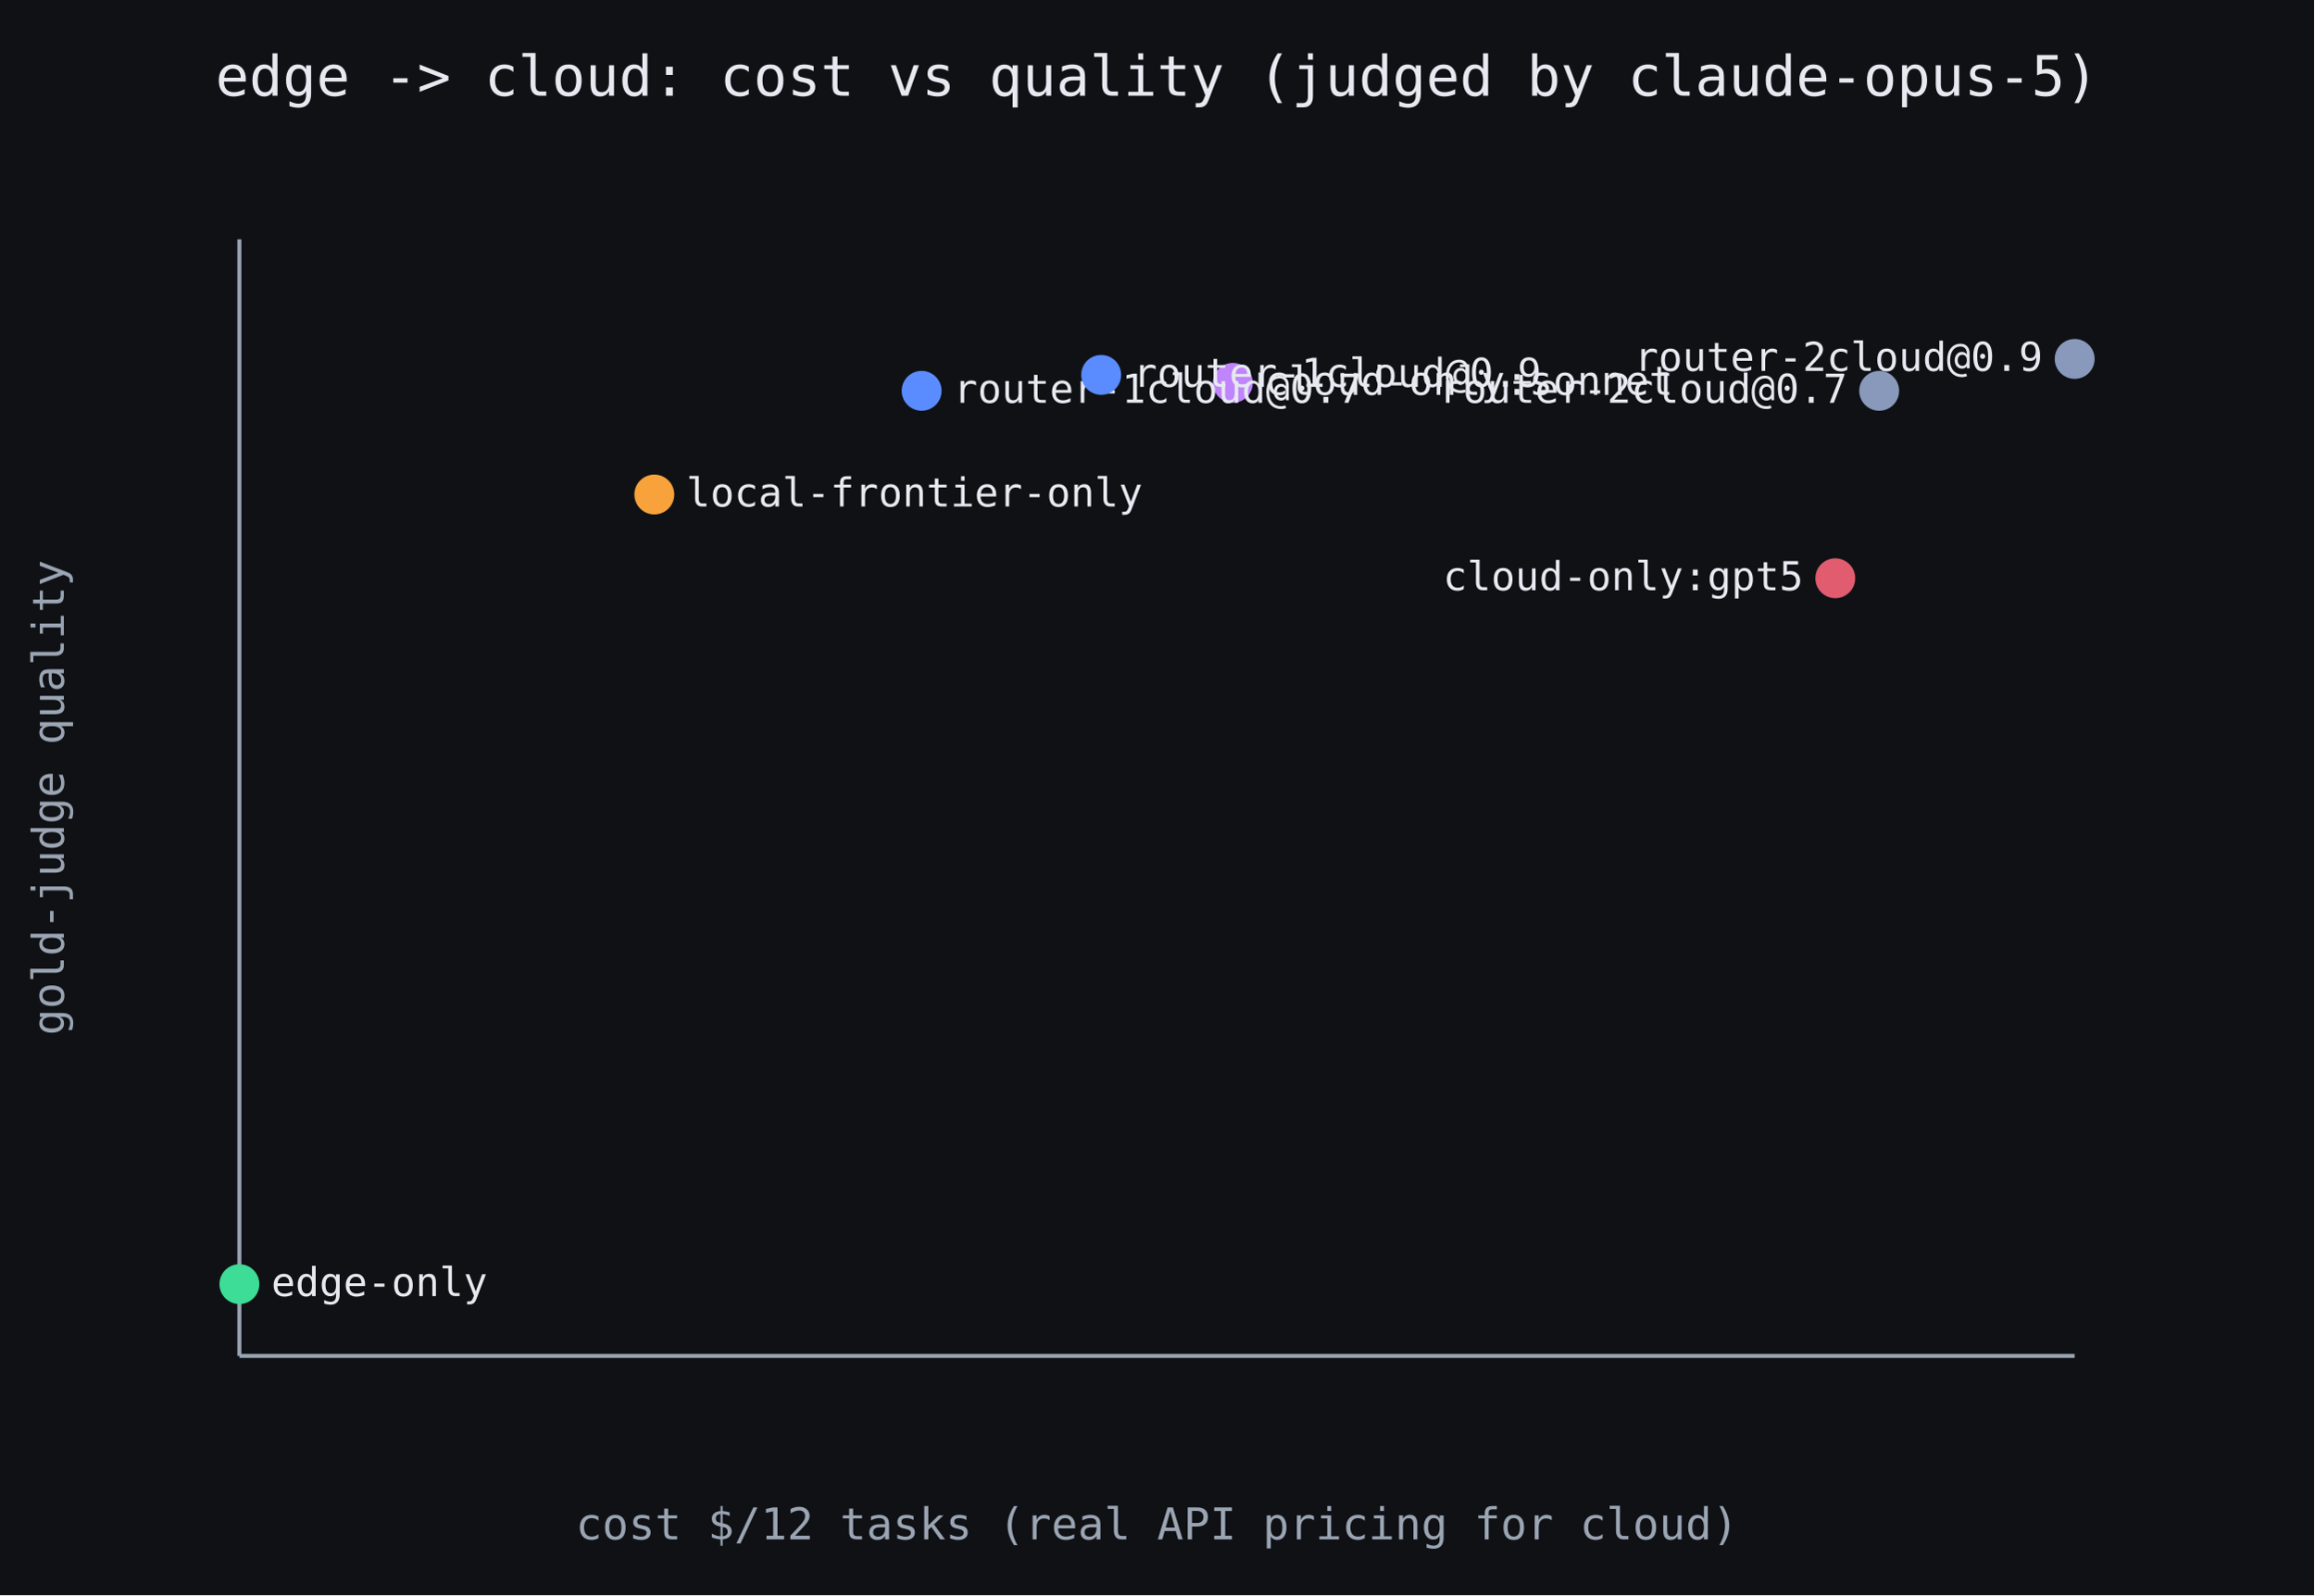
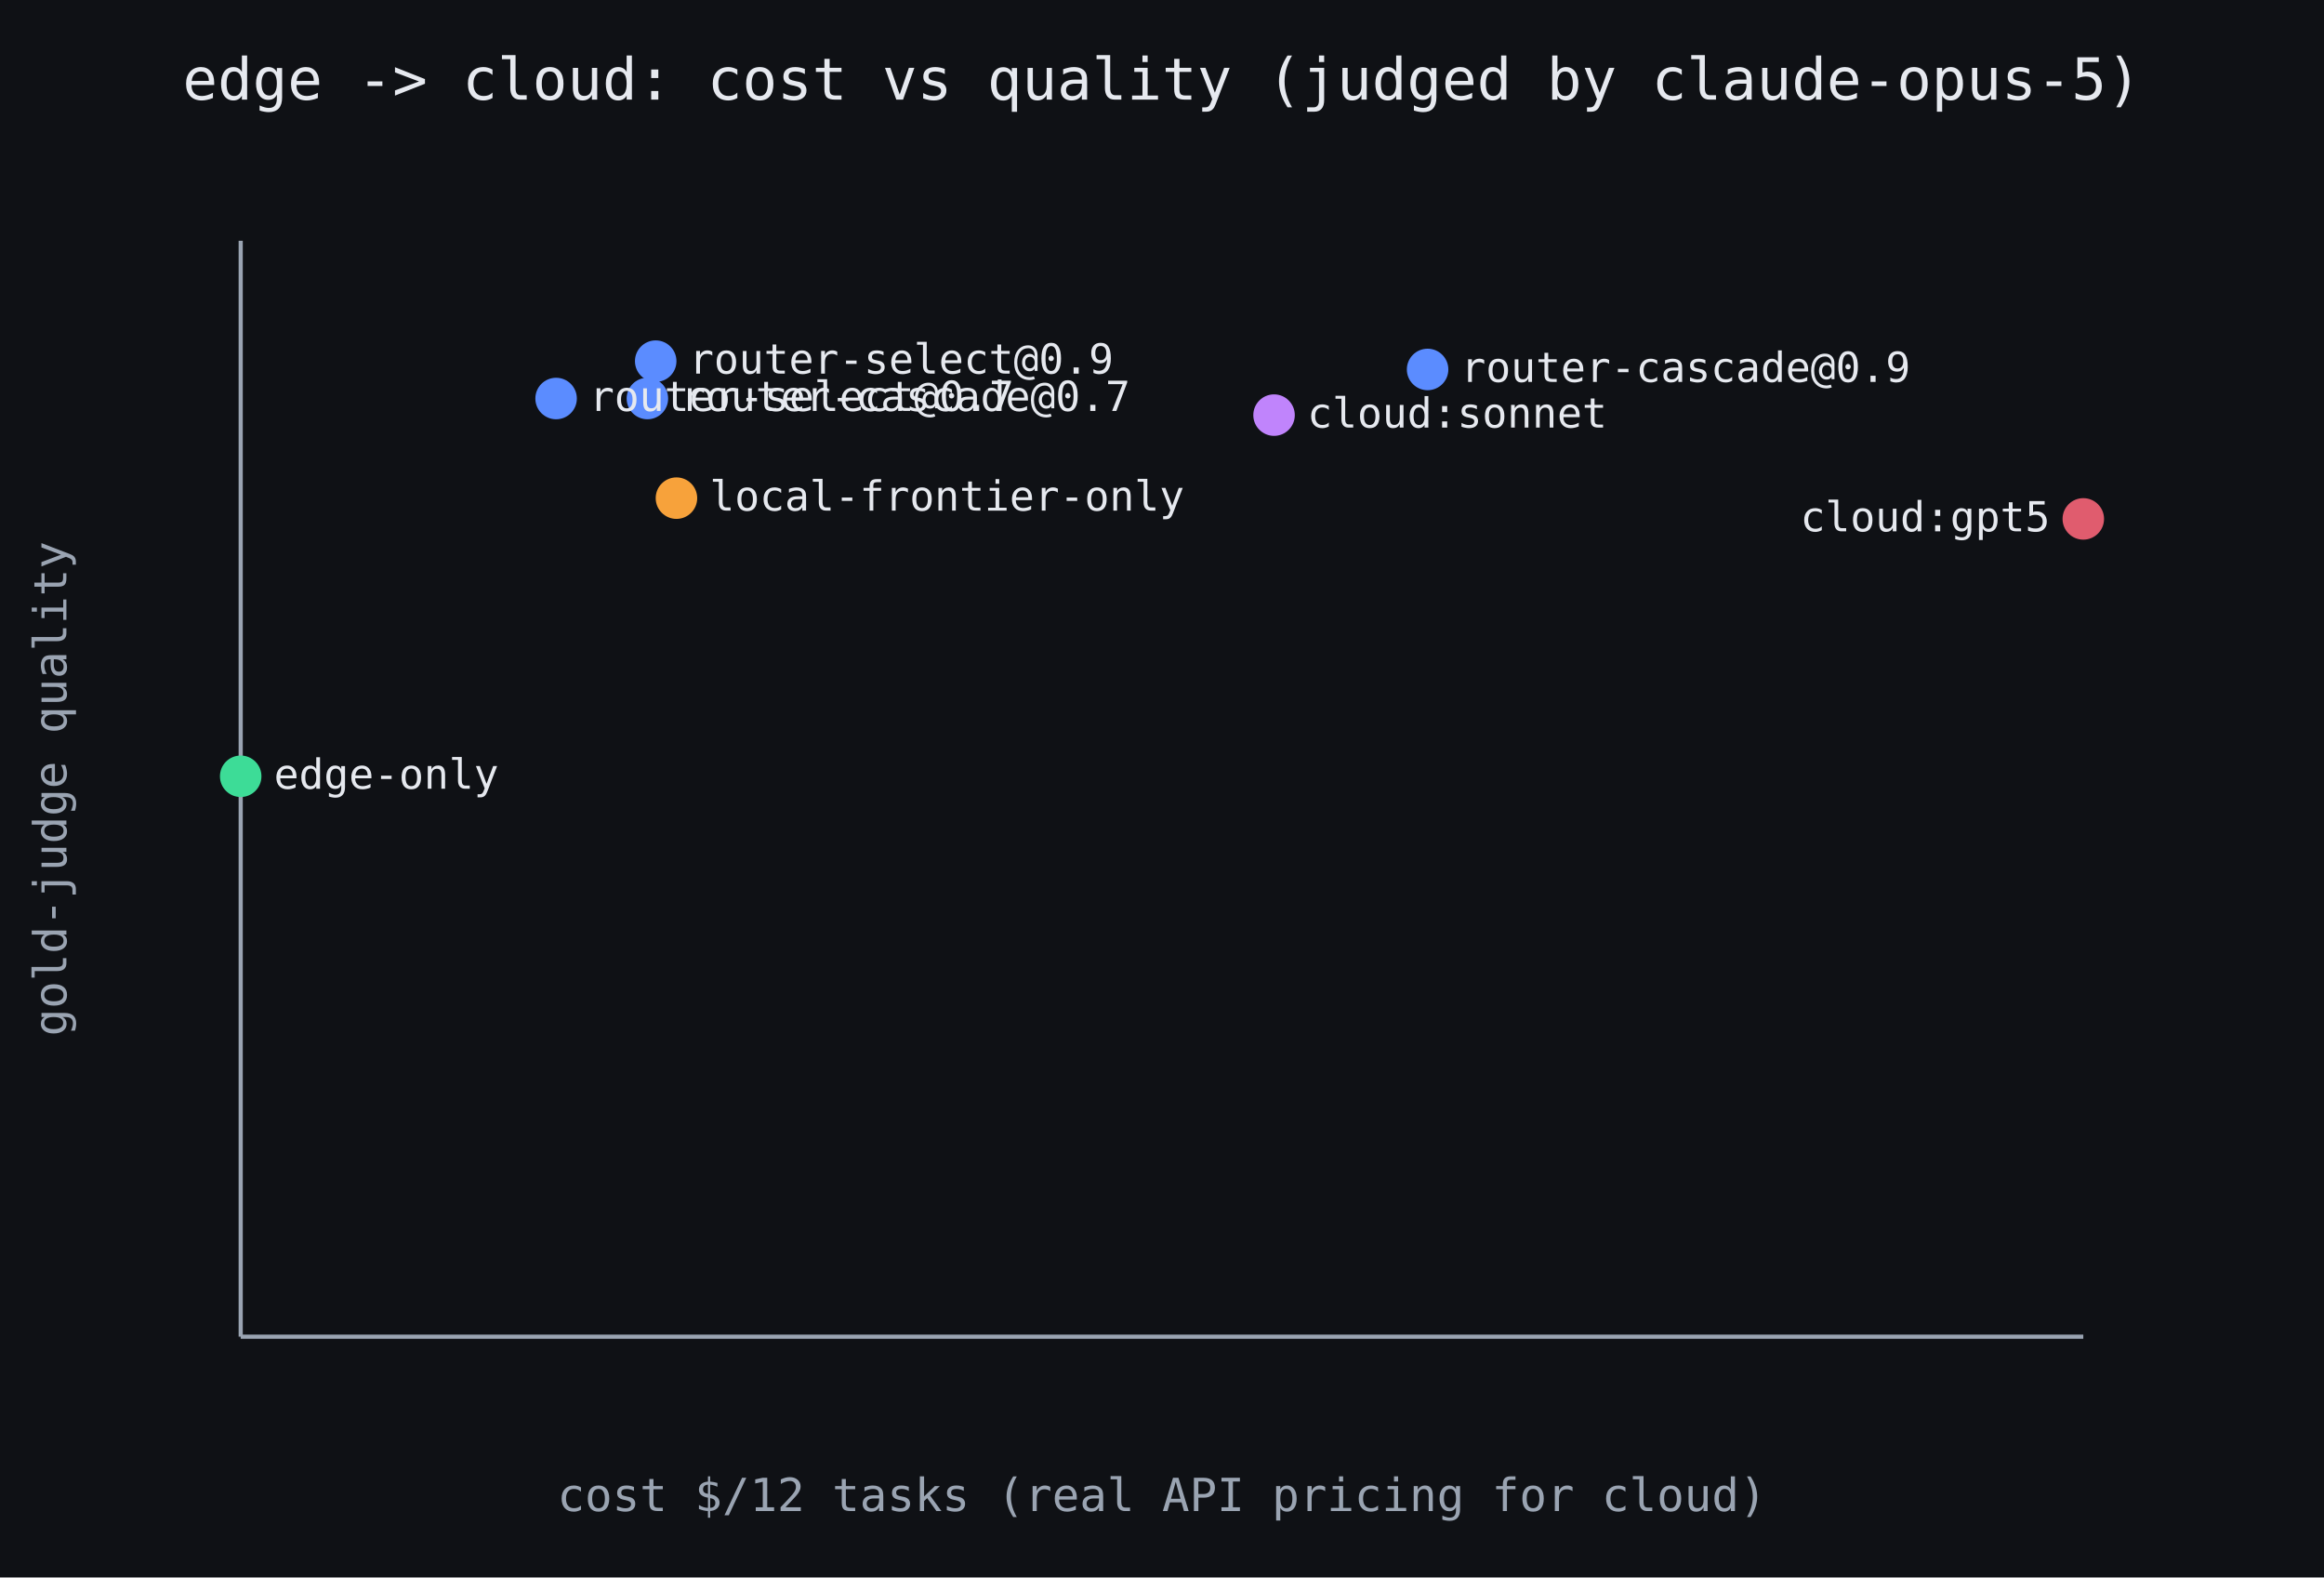
- <svg xmlns="http://www.w3.org/2000/svg" width="580" height="400" viewBox="0 0 580 400" font-family="ui-monospace, Menlo, monospace">
-   <rect width="580" height="400" fill="#0f1115" />
-   <text x="290" y="24" fill="#e6e9ef" font-size="14" text-anchor="middle">edge -&gt; cloud: cost vs quality (judged by claude-opus-5)</text>
-   <line x1="60" y1="340" x2="520" y2="340" stroke="#9aa4b2" />
-   <line x1="60" y1="60" x2="60" y2="340" stroke="#9aa4b2" />
-   <text x="290" y="386" fill="#9aa4b2" font-size="11" text-anchor="middle">cost $/12 tasks (real API pricing for cloud)</text>
-   <text x="16" y="200" fill="#9aa4b2" font-size="11" transform="rotate(-90 16 200)" text-anchor="middle">gold-judge quality</text>
-   <circle cx="60" cy="322" r="5" fill="#3ddc97" />
-   <text x="68" y="325" fill="#e6e9ef" font-size="10" text-anchor="start">edge-only</text>
-   <circle cx="164" cy="124" r="5" fill="#f7a23b" />
-   <text x="172" y="127" fill="#e6e9ef" font-size="10" text-anchor="start">local-frontier-only</text>
-   <circle cx="309" cy="96" r="5" fill="#c084fc" />
-   <text x="317" y="99" fill="#e6e9ef" font-size="10" text-anchor="start">cloud-only:sonnet</text>
-   <circle cx="460" cy="145" r="5" fill="#e05c6e" />
-   <text x="452" y="148" fill="#e6e9ef" font-size="10" text-anchor="end">cloud-only:gpt5</text>
-   <circle cx="231" cy="98" r="5" fill="#5b8cff" />
-   <text x="239" y="101" fill="#e6e9ef" font-size="10" text-anchor="start">router-1cloud@0.7</text>
-   <circle cx="276" cy="94" r="5" fill="#5b8cff" />
-   <text x="284" y="97" fill="#e6e9ef" font-size="10" text-anchor="start">router-1cloud@0.9</text>
-   <circle cx="471" cy="98" r="5" fill="#8899bb" />
-   <text x="463" y="101" fill="#e6e9ef" font-size="10" text-anchor="end">router-2cloud@0.7</text>
-   <circle cx="520" cy="90" r="5" fill="#8899bb" />
-   <text x="512" y="93" fill="#e6e9ef" font-size="10" text-anchor="end">router-2cloud@0.9</text>
+ <svg xmlns="http://www.w3.org/2000/svg" width="560" height="380" viewBox="0 0 560 380" font-family="ui-monospace, Menlo, monospace">
+   <rect width="560" height="380" fill="#0f1115" />
+   <text x="280" y="24" fill="#e6e9ef" font-size="14" text-anchor="middle">edge -&gt; cloud: cost vs quality (judged by claude-opus-5)</text>
+   <line x1="58" y1="322" x2="502" y2="322" stroke="#9aa4b2" />
+   <line x1="58" y1="58" x2="58" y2="322" stroke="#9aa4b2" />
+   <text x="280" y="364" fill="#9aa4b2" font-size="11" text-anchor="middle">cost $/12 tasks (real API pricing for cloud)</text>
+   <text x="16" y="190" fill="#9aa4b2" font-size="11" transform="rotate(-90 16 190)" text-anchor="middle">gold-judge quality</text>
+   <circle cx="58" cy="187" r="5" fill="#3ddc97" />
+   <text x="66" y="190" fill="#e6e9ef" font-size="10" text-anchor="start">edge-only</text>
+   <circle cx="163" cy="120" r="5" fill="#f7a23b" />
+   <text x="171" y="123" fill="#e6e9ef" font-size="10" text-anchor="start">local-frontier-only</text>
+   <circle cx="307" cy="100" r="5" fill="#c084fc" />
+   <text x="315" y="103" fill="#e6e9ef" font-size="10" text-anchor="start">cloud:sonnet</text>
+   <circle cx="502" cy="125" r="5" fill="#e05c6e" />
+   <text x="494" y="128" fill="#e6e9ef" font-size="10" text-anchor="end">cloud:gpt5</text>
+   <circle cx="156" cy="96" r="5" fill="#5b8cff" />
+   <text x="164" y="99" fill="#e6e9ef" font-size="10" text-anchor="start">router-cascade@0.7</text>
+   <circle cx="134" cy="96" r="5" fill="#5b8cff" />
+   <text x="142" y="99" fill="#e6e9ef" font-size="10" text-anchor="start">router-select@0.7</text>
+   <circle cx="344" cy="89" r="5" fill="#5b8cff" />
+   <text x="352" y="92" fill="#e6e9ef" font-size="10" text-anchor="start">router-cascade@0.9</text>
+   <circle cx="158" cy="87" r="5" fill="#5b8cff" />
+   <text x="166" y="90" fill="#e6e9ef" font-size="10" text-anchor="start">router-select@0.9</text>
</svg>
